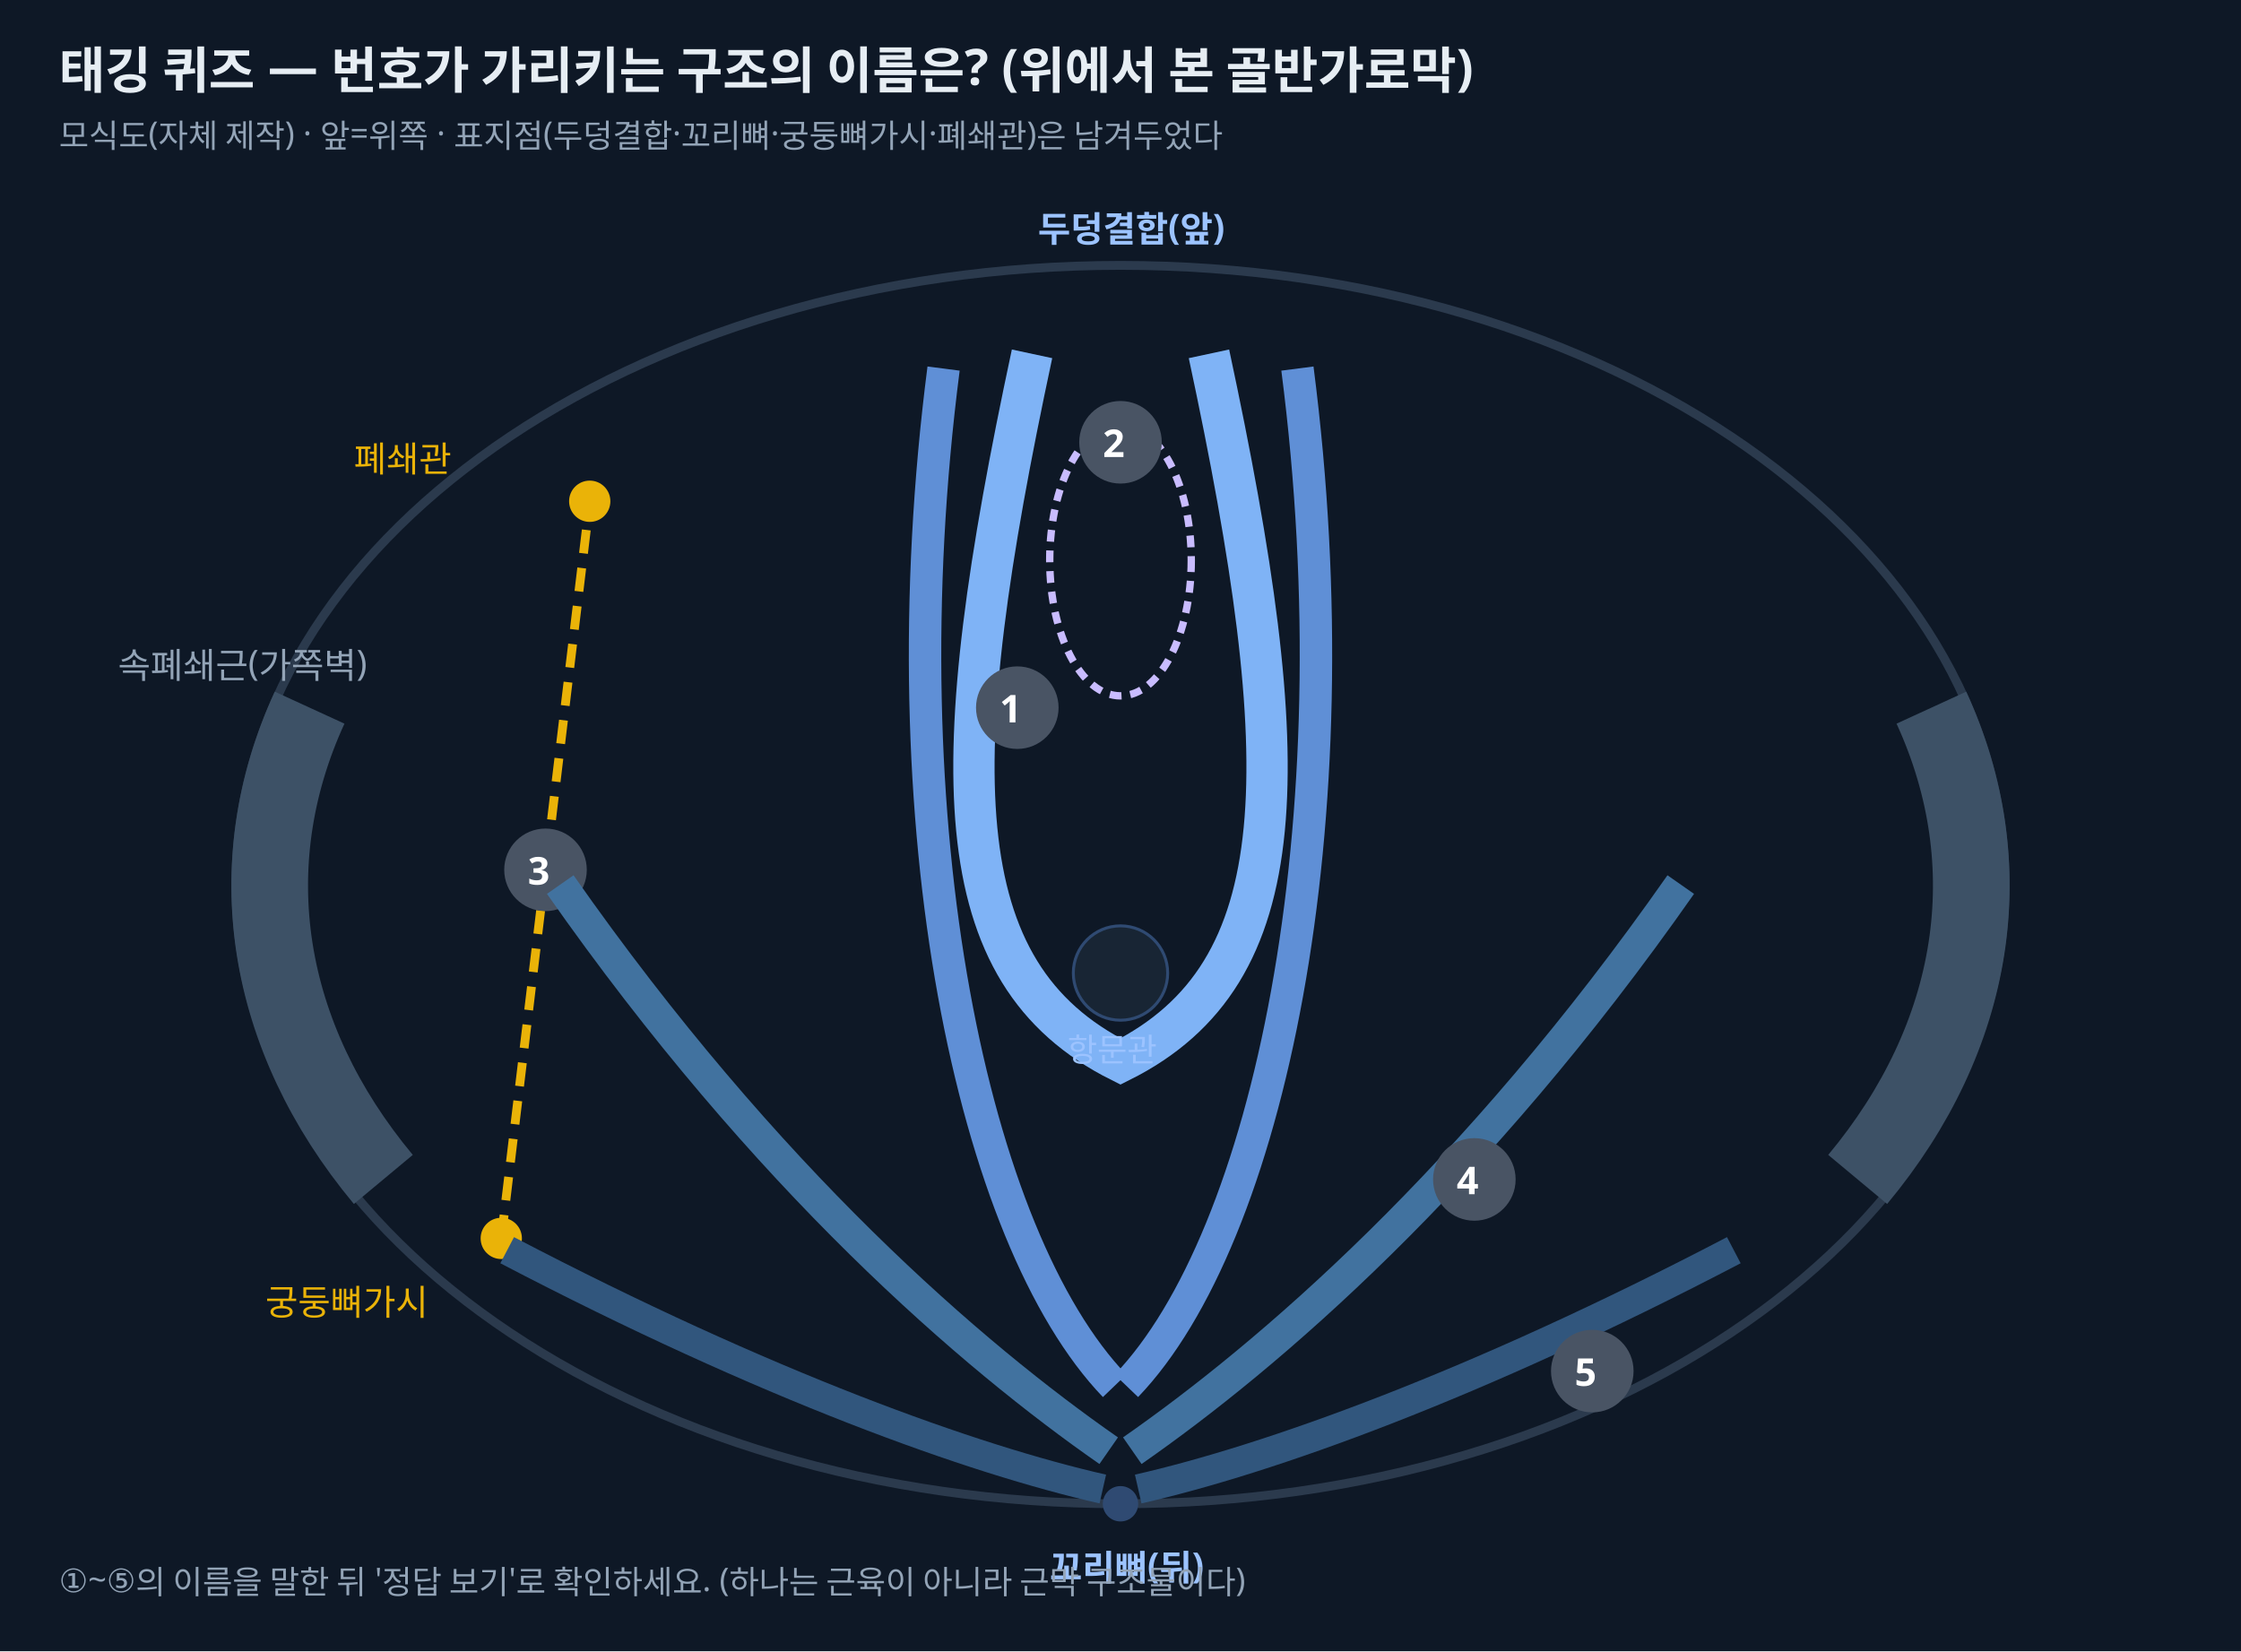
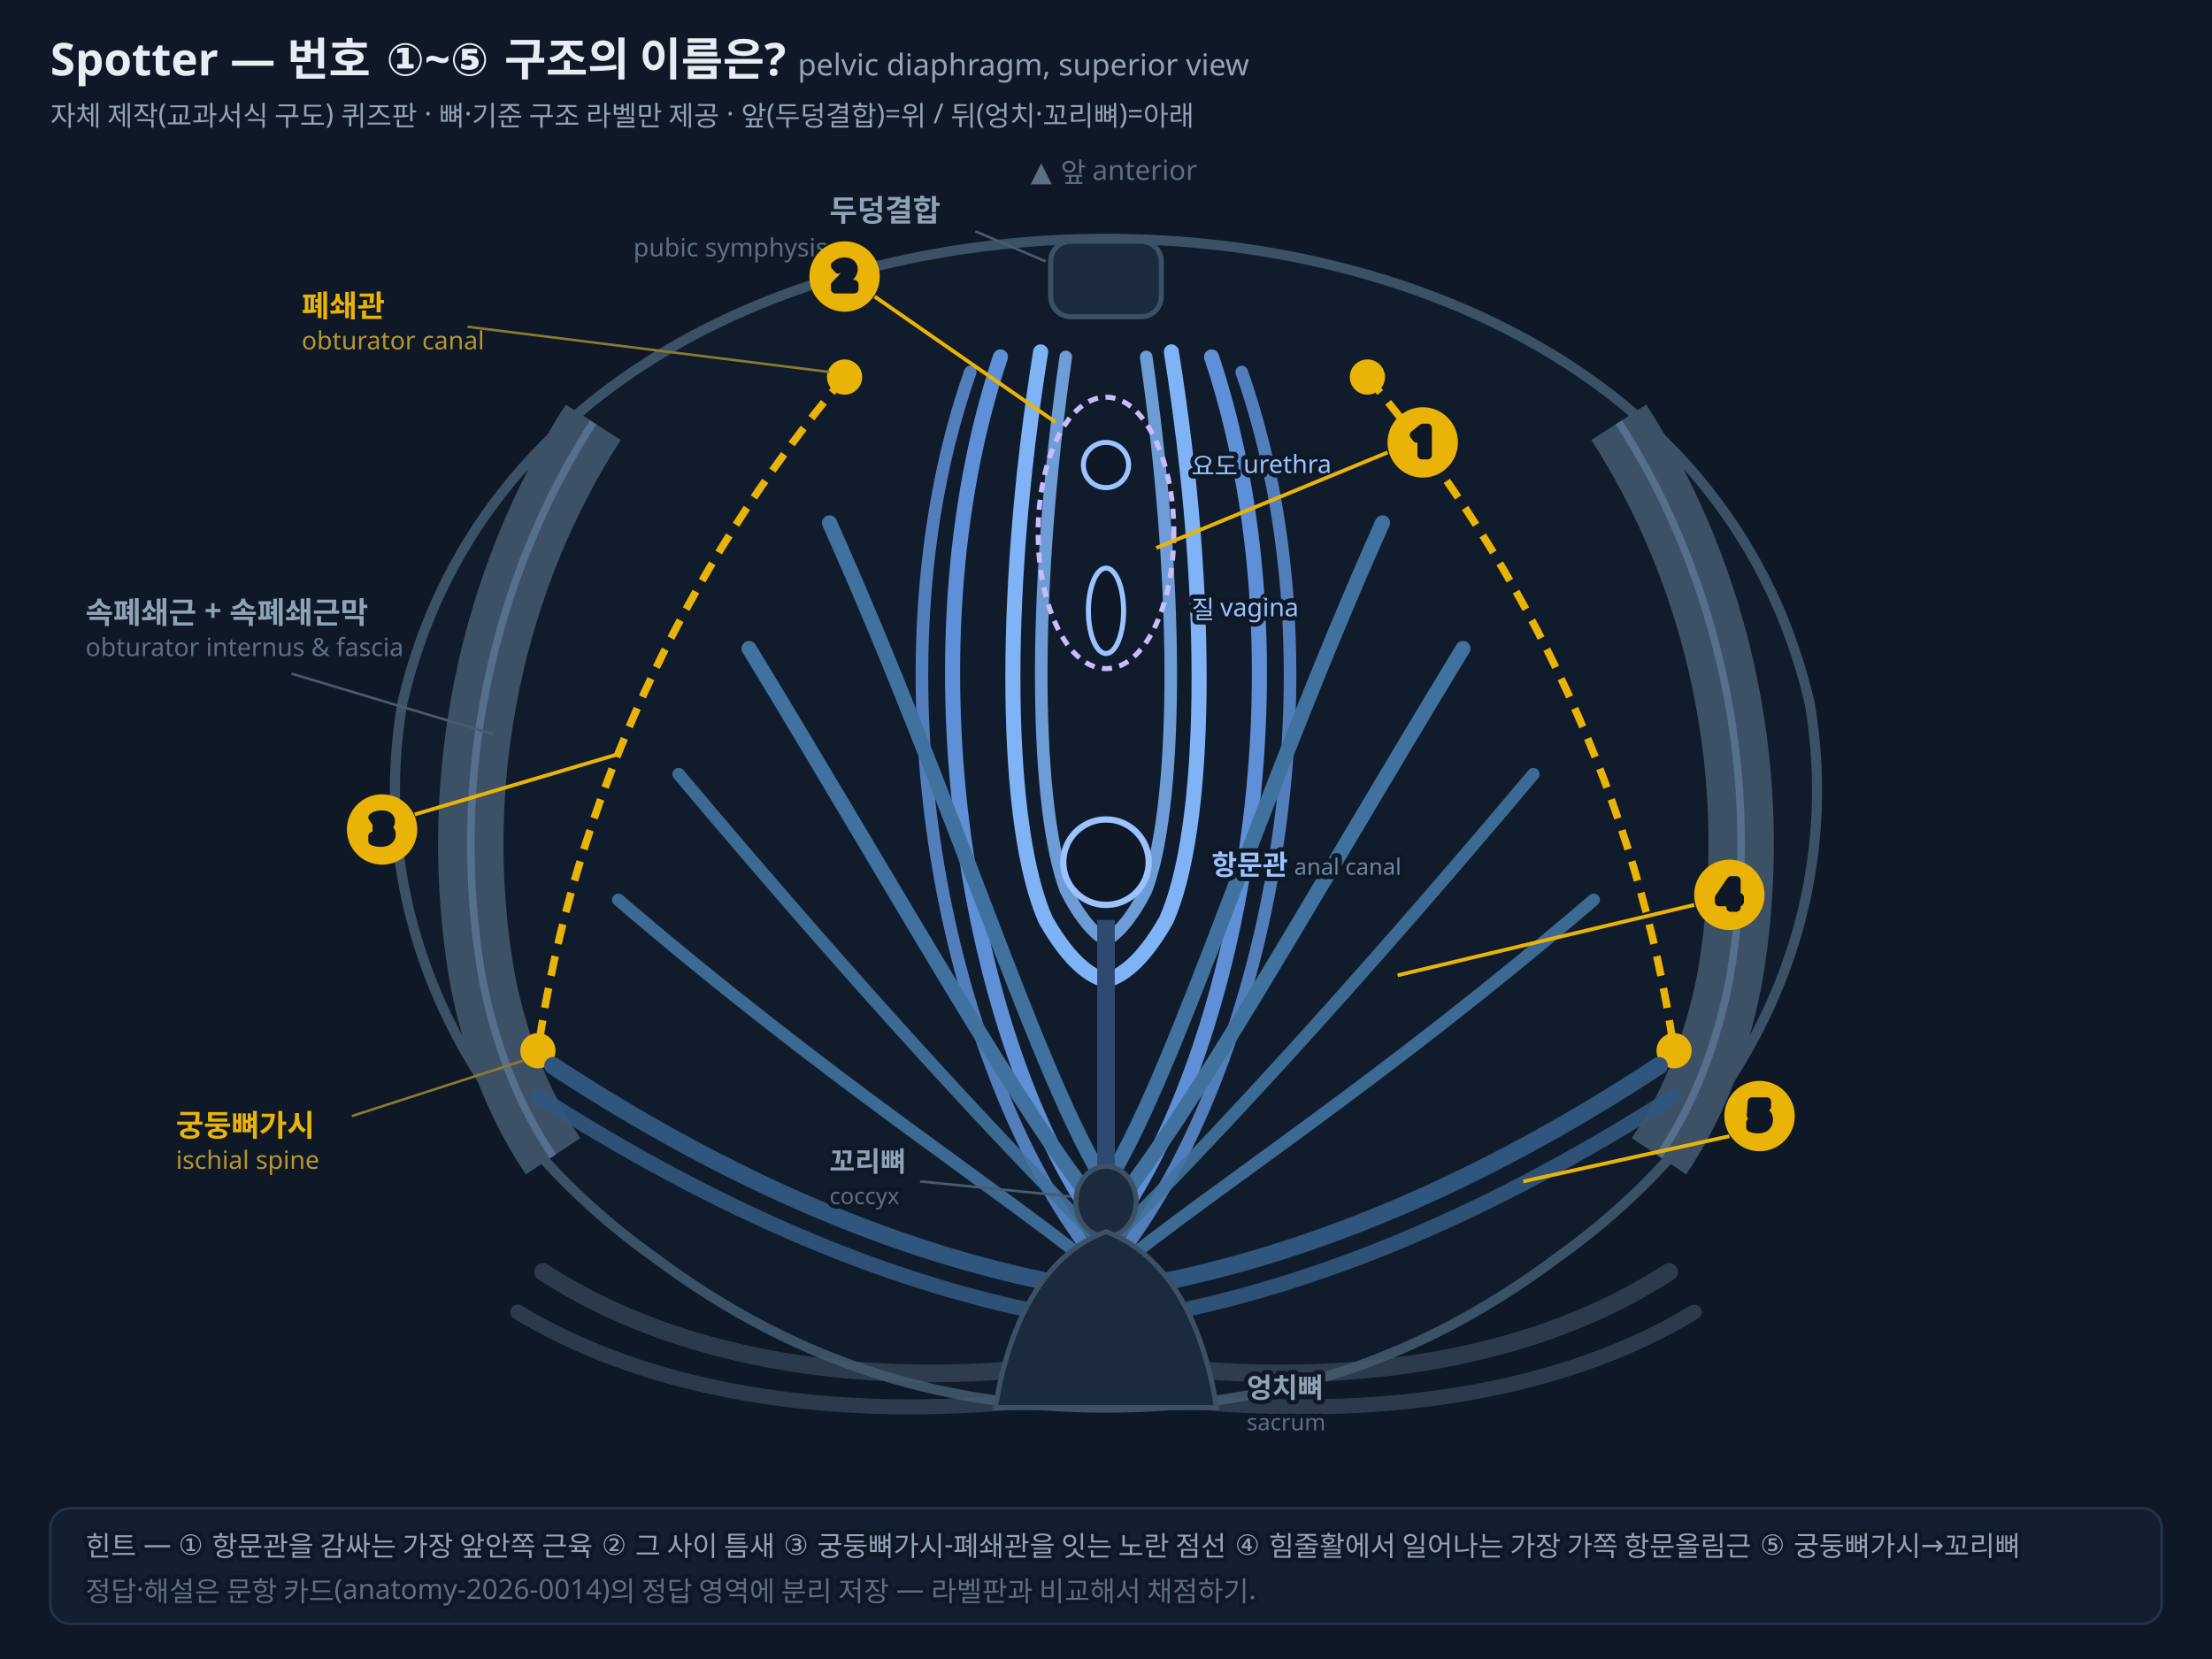
- <svg xmlns="http://www.w3.org/2000/svg" viewBox="0 0 760 560" font-family="'Apple SD Gothic Neo','Noto Sans KR',sans-serif" role="img" aria-label="골반가로막 태깅 퀴즈 도해 — 번호 핀이 가리키는 구조 이름 맞히기">
-   <rect width="760" height="560" fill="#0e1826" />
-   <text x="20" y="30" fill="#e6edf3" font-size="17" font-weight="700">태깅 퀴즈 — 번호가 가리키는 구조의 이름은? (위에서 본 골반가로막)</text>
-   <text x="20" y="50" fill="#93a4b7" font-size="11">모식도(자체 제작) · 앞=위쪽 · 표지점(두덩결합·꼬리뼈·궁둥뼈가시·폐쇄관)은 남겨두었다</text>
-   <ellipse cx="380" cy="300" rx="300" ry="210" fill="none" stroke="#2b3a4d" stroke-width="3" />
-   <text x="352" y="82" fill="#9cc3ff" font-size="12" font-weight="700">두덩결합(앞)</text>
-   <text x="356" y="536" fill="#9cc3ff" font-size="12" font-weight="700">꼬리뼈(뒤)</text>
-   <circle cx="380" cy="510" r="6" fill="#2f4a72" />
-   <path d="M 105 240 A 290 200 0 0 0 130 400" stroke="#3d5166" stroke-width="26" fill="none" />
-   <path d="M 655 240 A 290 200 0 0 1 630 400" stroke="#3d5166" stroke-width="26" fill="none" />
-   <text x="40" y="230" fill="#93a4b7" font-size="12">속폐쇄근(가쪽벽)</text>
-   <circle cx="170" cy="420" r="7" fill="#eab308" />
-   <text x="90" y="446" fill="#eab308" font-size="12">궁둥뼈가시</text>
-   <circle cx="200" cy="170" r="7" fill="#eab308" />
-   <text x="120" y="160" fill="#eab308" font-size="12">폐쇄관</text>
-   <path d="M 170 420 L 200 170" stroke="#eab308" stroke-width="3" stroke-dasharray="8 5" fill="none" />
-   <circle cx="185" cy="295" r="14" fill="#495464" />
-   <text x="179" y="300" fill="#fff" font-size="13" font-weight="700">3</text>
-   <path d="M 350 120 C 320 260 320 330 380 360 C 440 330 440 260 410 120" stroke="#7fb3f6" stroke-width="14" fill="none" />
-   <circle cx="345" cy="240" r="14" fill="#495464" />
-   <text x="339" y="245" fill="#fff" font-size="13" font-weight="700">1</text>
-   <ellipse cx="380" cy="190" rx="24" ry="46" fill="none" stroke="#c9bcff" stroke-width="2.5" stroke-dasharray="4 3" />
-   <circle cx="380" cy="150" r="14" fill="#495464" />
-   <text x="374" y="155" fill="#fff" font-size="13" font-weight="700">2</text>
-   <circle cx="380" cy="330" r="16" fill="#182534" stroke="#2f4a72" />
-   <text x="362" y="360" fill="#9cc3ff" font-size="11">항문관</text>
-   <path d="M 320 125 C 300 280 330 420 378 470" stroke="#5f8fd6" stroke-width="11" fill="none" />
-   <path d="M 440 125 C 460 280 430 420 382 470" stroke="#5f8fd6" stroke-width="11" fill="none" />
-   <path d="M 190 300 C 260 400 330 460 376 492" stroke="#41729f" stroke-width="11" fill="none" />
-   <path d="M 570 300 C 500 400 430 460 384 492" stroke="#41729f" stroke-width="11" fill="none" />
-   <circle cx="500" cy="400" r="14" fill="#495464" />
-   <text x="494" y="405" fill="#fff" font-size="13" font-weight="700">4</text>
-   <path d="M 172 424 C 260 470 330 495 374 505" stroke="#31567d" stroke-width="10" fill="none" />
-   <path d="M 588 424 C 500 470 430 495 386 505" stroke="#31567d" stroke-width="10" fill="none" />
-   <circle cx="540" cy="465" r="14" fill="#495464" />
-   <text x="534" y="470" fill="#fff" font-size="13" font-weight="700">5</text>
-   <text x="20" y="540" fill="#93a4b7" font-size="11">①~⑤의 이름을 말한 뒤 '정답 보기'로 확인하세요. (하나는 근육이 아니라 근막 구조물이다)</text>
+ <svg xmlns="http://www.w3.org/2000/svg" viewBox="0 0 880 660" font-family="'Apple SD Gothic Neo','Noto Sans KR',sans-serif" role="img" aria-label="골반가로막 spotter 퀴즈판 — 번호가 가리키는 구조 이름 맞히기 (자체 제작 도해)">
+   <style>text{paint-order:stroke;stroke:#0e1826;stroke-width:3.5px;stroke-linejoin:round}</style>
+   <rect width="880" height="660" fill="#0e1826" />
+   <text x="20" y="30" fill="#e6edf3" font-size="18" font-weight="700">Spotter — 번호 ①~⑤ 구조의 이름은?
+     <tspan fill="#93a4b7" font-size="12" font-weight="400">pelvic diaphragm, superior view</tspan>
+   </text>
+   <text x="20" y="50" fill="#93a4b7" font-size="11">자체 제작(교과서식 구도) 퀴즈판 · 뼈·기준 구조 라벨만 제공 · 앞(두덩결합)=위 / 뒤(엉치·꼬리뼈)=아래</text>
+   <text x="410" y="72" fill="#5d6f83" font-size="11">▲ 앞 anterior</text>
+   <path d="M 440 95 C 560 95 690 150 720 280 C 735 370 690 450 620 500 C 560 545 500 560 440 560 C 380 560 320 545 260 500 C 190 450 145 370 160 280 C 190 150 320 95 440 95 Z" fill="#101c2b" stroke="#3d5166" stroke-width="4" />
+   <rect x="418" y="96" width="44" height="30" rx="8" fill="#1b2a3c" stroke="#3d5166" stroke-width="2" />
+   <text x="330" y="88" fill="#8fa3b8" font-size="12" font-weight="700">두덩결합</text>
+   <text x="252" y="102" fill="#5d6f83" font-size="10">pubic symphysis</text>
+   <path d="M 388 92 L 416 104" stroke="#4a5b6e" stroke-width="1" />
+   <g id="halfL">
+     <path d="M 236 168 C 196 230 178 310 192 390 C 198 420 208 442 220 460" fill="none" stroke="#3d5166" stroke-width="26" />
+     <path d="M 236 168 C 196 230 178 310 192 390 C 198 420 208 442 220 460" fill="none" stroke="#54708c" stroke-width="3" />
+     <circle cx="336" cy="150" r="7" fill="#eab308" />
+     <circle cx="214" cy="418" r="7" fill="#eab308" />
+     <path d="M 336 150 C 272 226 228 320 214 418" fill="none" stroke="#eab308" stroke-width="3" stroke-dasharray="8 5" />
+     <path d="M 414 140 C 398 240 400 330 416 366 C 424 380 432 388 440 390" fill="none" stroke="#7fb3f6" stroke-width="6" stroke-linecap="round" />
+     <path d="M 424 142 C 410 240 412 322 424 354 C 430 366 436 372 440 374" fill="none" stroke="#7fb3f6" stroke-width="5" stroke-linecap="round" opacity="0.85" />
+     <path d="M 398 142 C 358 262 386 414 436 486" fill="none" stroke="#5f8fd6" stroke-width="6" stroke-linecap="round" />
+     <path d="M 386 148 C 344 268 376 420 432 496" fill="none" stroke="#5f8fd6" stroke-width="5" stroke-linecap="round" opacity="0.85" />
+     <path d="M 330 208 C 380 320 410 420 438 468" fill="none" stroke="#41729f" stroke-width="6" stroke-linecap="round" />
+     <path d="M 298 258 C 360 360 404 440 438 482" fill="none" stroke="#41729f" stroke-width="6" stroke-linecap="round" />
+     <path d="M 270 308 C 344 396 400 456 438 494" fill="none" stroke="#41729f" stroke-width="5" stroke-linecap="round" opacity="0.9" />
+     <path d="M 246 358 C 330 430 396 472 438 506" fill="none" stroke="#41729f" stroke-width="5" stroke-linecap="round" opacity="0.9" />
+     <path d="M 220 424 C 290 470 360 500 428 512" fill="none" stroke="#31567d" stroke-width="7" stroke-linecap="round" />
+     <path d="M 214 436 C 286 482 356 512 424 524" fill="none" stroke="#31567d" stroke-width="6" stroke-linecap="round" opacity="0.9" />
+     <path d="M 414 544 C 340 552 268 540 216 506" fill="none" stroke="#46586c" stroke-width="7" stroke-linecap="round" opacity="0.55" />
+     <path d="M 420 556 C 340 566 262 556 206 522" fill="none" stroke="#46586c" stroke-width="6" stroke-linecap="round" opacity="0.55" />
+   </g>
+   <use href="#halfL" transform="translate(880 0) scale(-1 1)" />
+   <path d="M 440 366 L 440 466" stroke="#2f4a72" stroke-width="7" />
+   <ellipse cx="440" cy="478" rx="12" ry="14" fill="#1b2a3c" stroke="#3d5166" stroke-width="2" />
+   <path d="M 396 560 C 402 522 418 498 440 490 C 462 498 478 522 484 560 Z" fill="#1b2a3c" stroke="#3d5166" stroke-width="2" />
+   <text x="330" y="466" fill="#8fa3b8" font-size="11" font-weight="700">꼬리뼈</text>
+   <text x="330" y="479" fill="#5d6f83" font-size="9">coccyx</text>
+   <path d="M 366 470 L 426 476" stroke="#4a5b6e" stroke-width="1" />
+   <text x="496" y="556" fill="#8fa3b8" font-size="11" font-weight="700">엉치뼈</text>
+   <text x="496" y="569" fill="#5d6f83" font-size="9">sacrum</text>
+   <ellipse cx="440" cy="212" rx="27" ry="54" fill="none" stroke="#c9bcff" stroke-width="2" stroke-dasharray="4 3" />
+   <circle cx="440" cy="185" r="9" fill="#0e1826" stroke="#9cc3ff" stroke-width="2" />
+   <ellipse cx="440" cy="243" rx="7" ry="17" fill="#0e1826" stroke="#9cc3ff" stroke-width="2" />
+   <circle cx="440" cy="343" r="17" fill="#0e1826" stroke="#9cc3ff" stroke-width="2.5" />
+   <text x="474" y="189" fill="#9cc3ff" font-size="10">요도 urethra</text>
+   <text x="474" y="246" fill="#9cc3ff" font-size="10">질 vagina</text>
+   <text x="482" y="348" fill="#9cc3ff" font-size="11" font-weight="700">항문관 <tspan font-weight="400" font-size="9" fill="#6f87a3">anal canal</tspan>
+   </text>
+   <text x="120" y="126" fill="#eab308" font-size="12" font-weight="700">폐쇄관</text>
+   <text x="120" y="139" fill="#b7962e" font-size="10">obturator canal</text>
+   <path d="M 186 130 L 330 148" stroke="#8b7a2e" stroke-width="1" />
+   <text x="34" y="248" fill="#8fa3b8" font-size="12" font-weight="700">속폐쇄근 + 속폐쇄근막</text>
+   <text x="34" y="261" fill="#5d6f83" font-size="10">obturator internus &amp; fascia</text>
+   <path d="M 116 268 L 196 292" stroke="#4a5b6e" stroke-width="1" />
+   <text x="70" y="452" fill="#eab308" font-size="12" font-weight="700">궁둥뼈가시</text>
+   <text x="70" y="465" fill="#b7962e" font-size="10">ischial spine</text>
+   <path d="M 140 444 L 208 422" stroke="#8b7a2e" stroke-width="1" />
+   <circle cx="566" cy="176" r="14" fill="#eab308" />
+   <text x="566" y="181" fill="#0e1826" font-size="15" font-weight="800" text-anchor="middle" stroke="none">1</text>
+   <path d="M 552 180 L 460 218" stroke="#eab308" stroke-width="1.5" />
+   <circle cx="336" cy="110" r="14" fill="#eab308" />
+   <text x="336" y="115" fill="#0e1826" font-size="15" font-weight="800" text-anchor="middle" stroke="none">2</text>
+   <path d="M 348 118 L 420 168" stroke="#eab308" stroke-width="1.5" />
+   <circle cx="152" cy="330" r="14" fill="#eab308" />
+   <text x="152" y="335" fill="#0e1826" font-size="15" font-weight="800" text-anchor="middle" stroke="none">3</text>
+   <path d="M 165 324 L 246 300" stroke="#eab308" stroke-width="1.5" />
+   <circle cx="688" cy="356" r="14" fill="#eab308" />
+   <text x="688" y="361" fill="#0e1826" font-size="15" font-weight="800" text-anchor="middle" stroke="none">4</text>
+   <path d="M 674 360 L 556 388" stroke="#eab308" stroke-width="1.5" />
+   <circle cx="700" cy="444" r="14" fill="#eab308" />
+   <text x="700" y="449" fill="#0e1826" font-size="15" font-weight="800" text-anchor="middle" stroke="none">5</text>
+   <path d="M 688 452 L 606 470" stroke="#eab308" stroke-width="1.5" />
+   <rect x="20" y="600" width="840" height="46" rx="8" fill="#121f30" stroke="#22344a" />
+   <text x="34" y="619" fill="#93a4b7" font-size="11">힌트 — ① 항문관을 감싸는 가장 앞안쪽 근육 ② 그 사이 틈새 ③ 궁둥뼈가시-폐쇄관을 잇는 노란 점선 ④ 힘줄활에서 일어나는 가장 가쪽 항문올림근 ⑤ 궁둥뼈가시→꼬리뼈</text>
+   <text x="34" y="637" fill="#5d6f83" font-size="11">정답·해설은 문항 카드(anatomy-2026-0014)의 정답 영역에 분리 저장 — 라벨판과 비교해서 채점하기.</text>
</svg>
